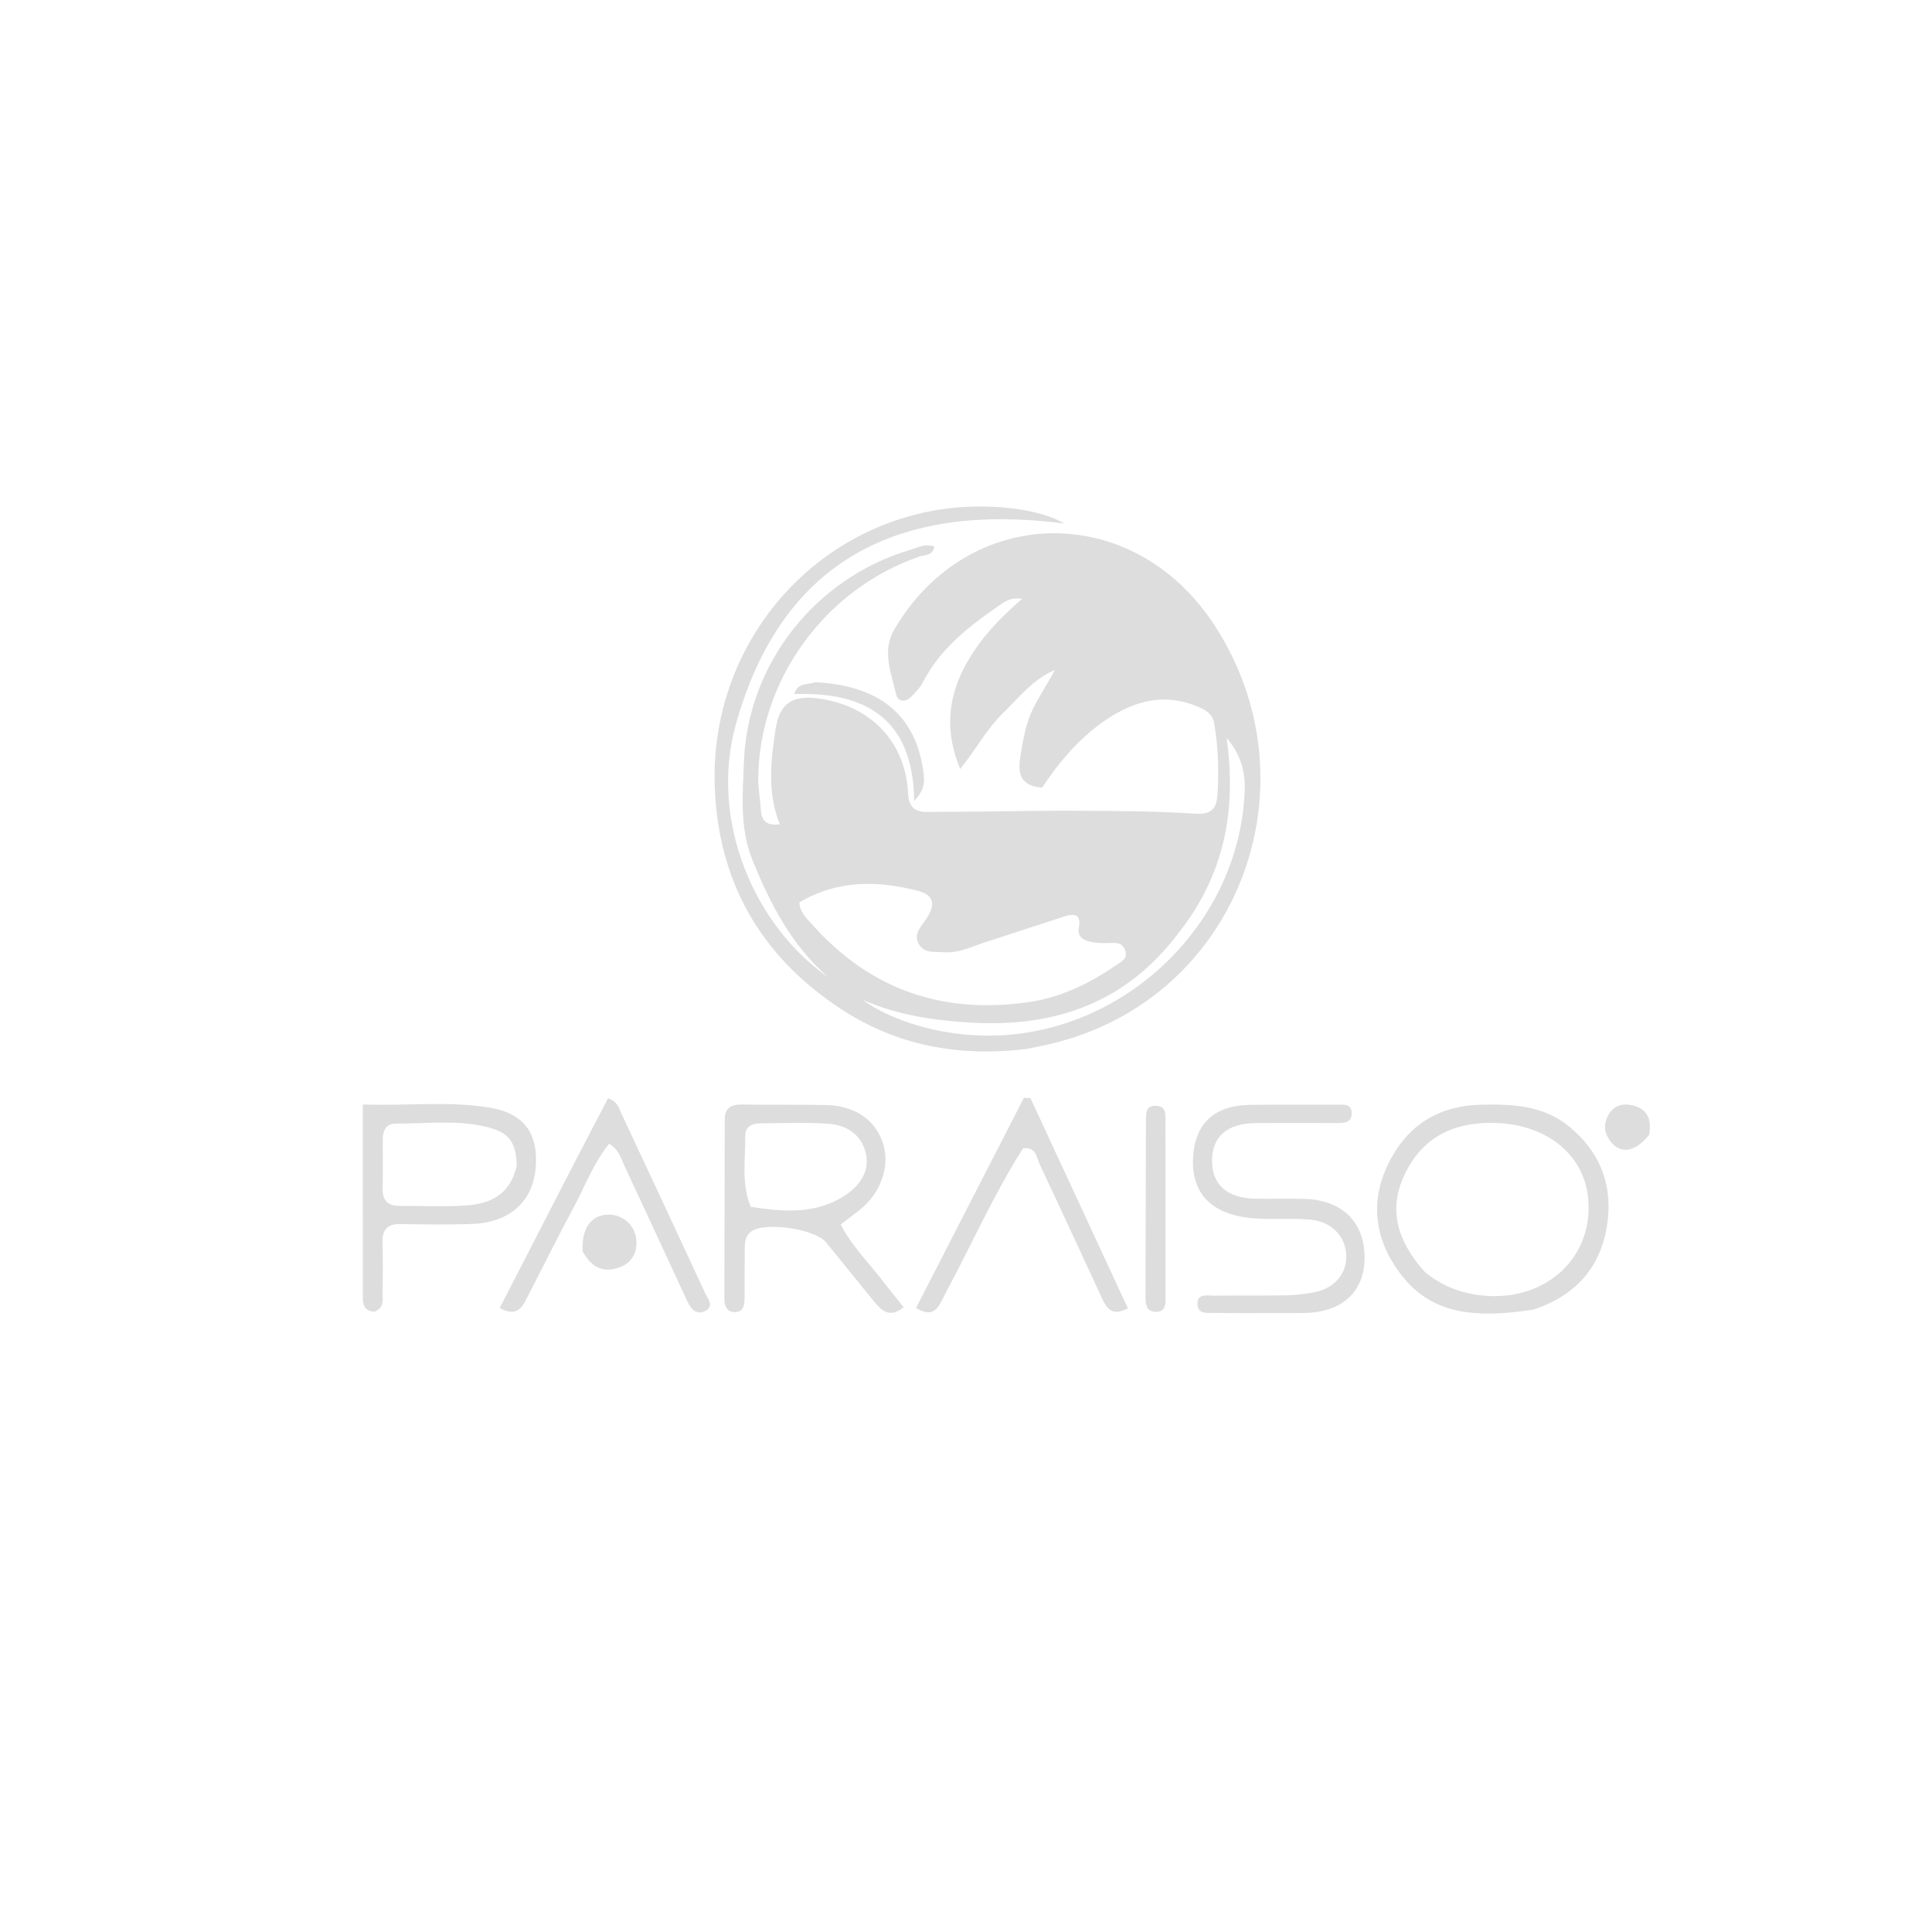
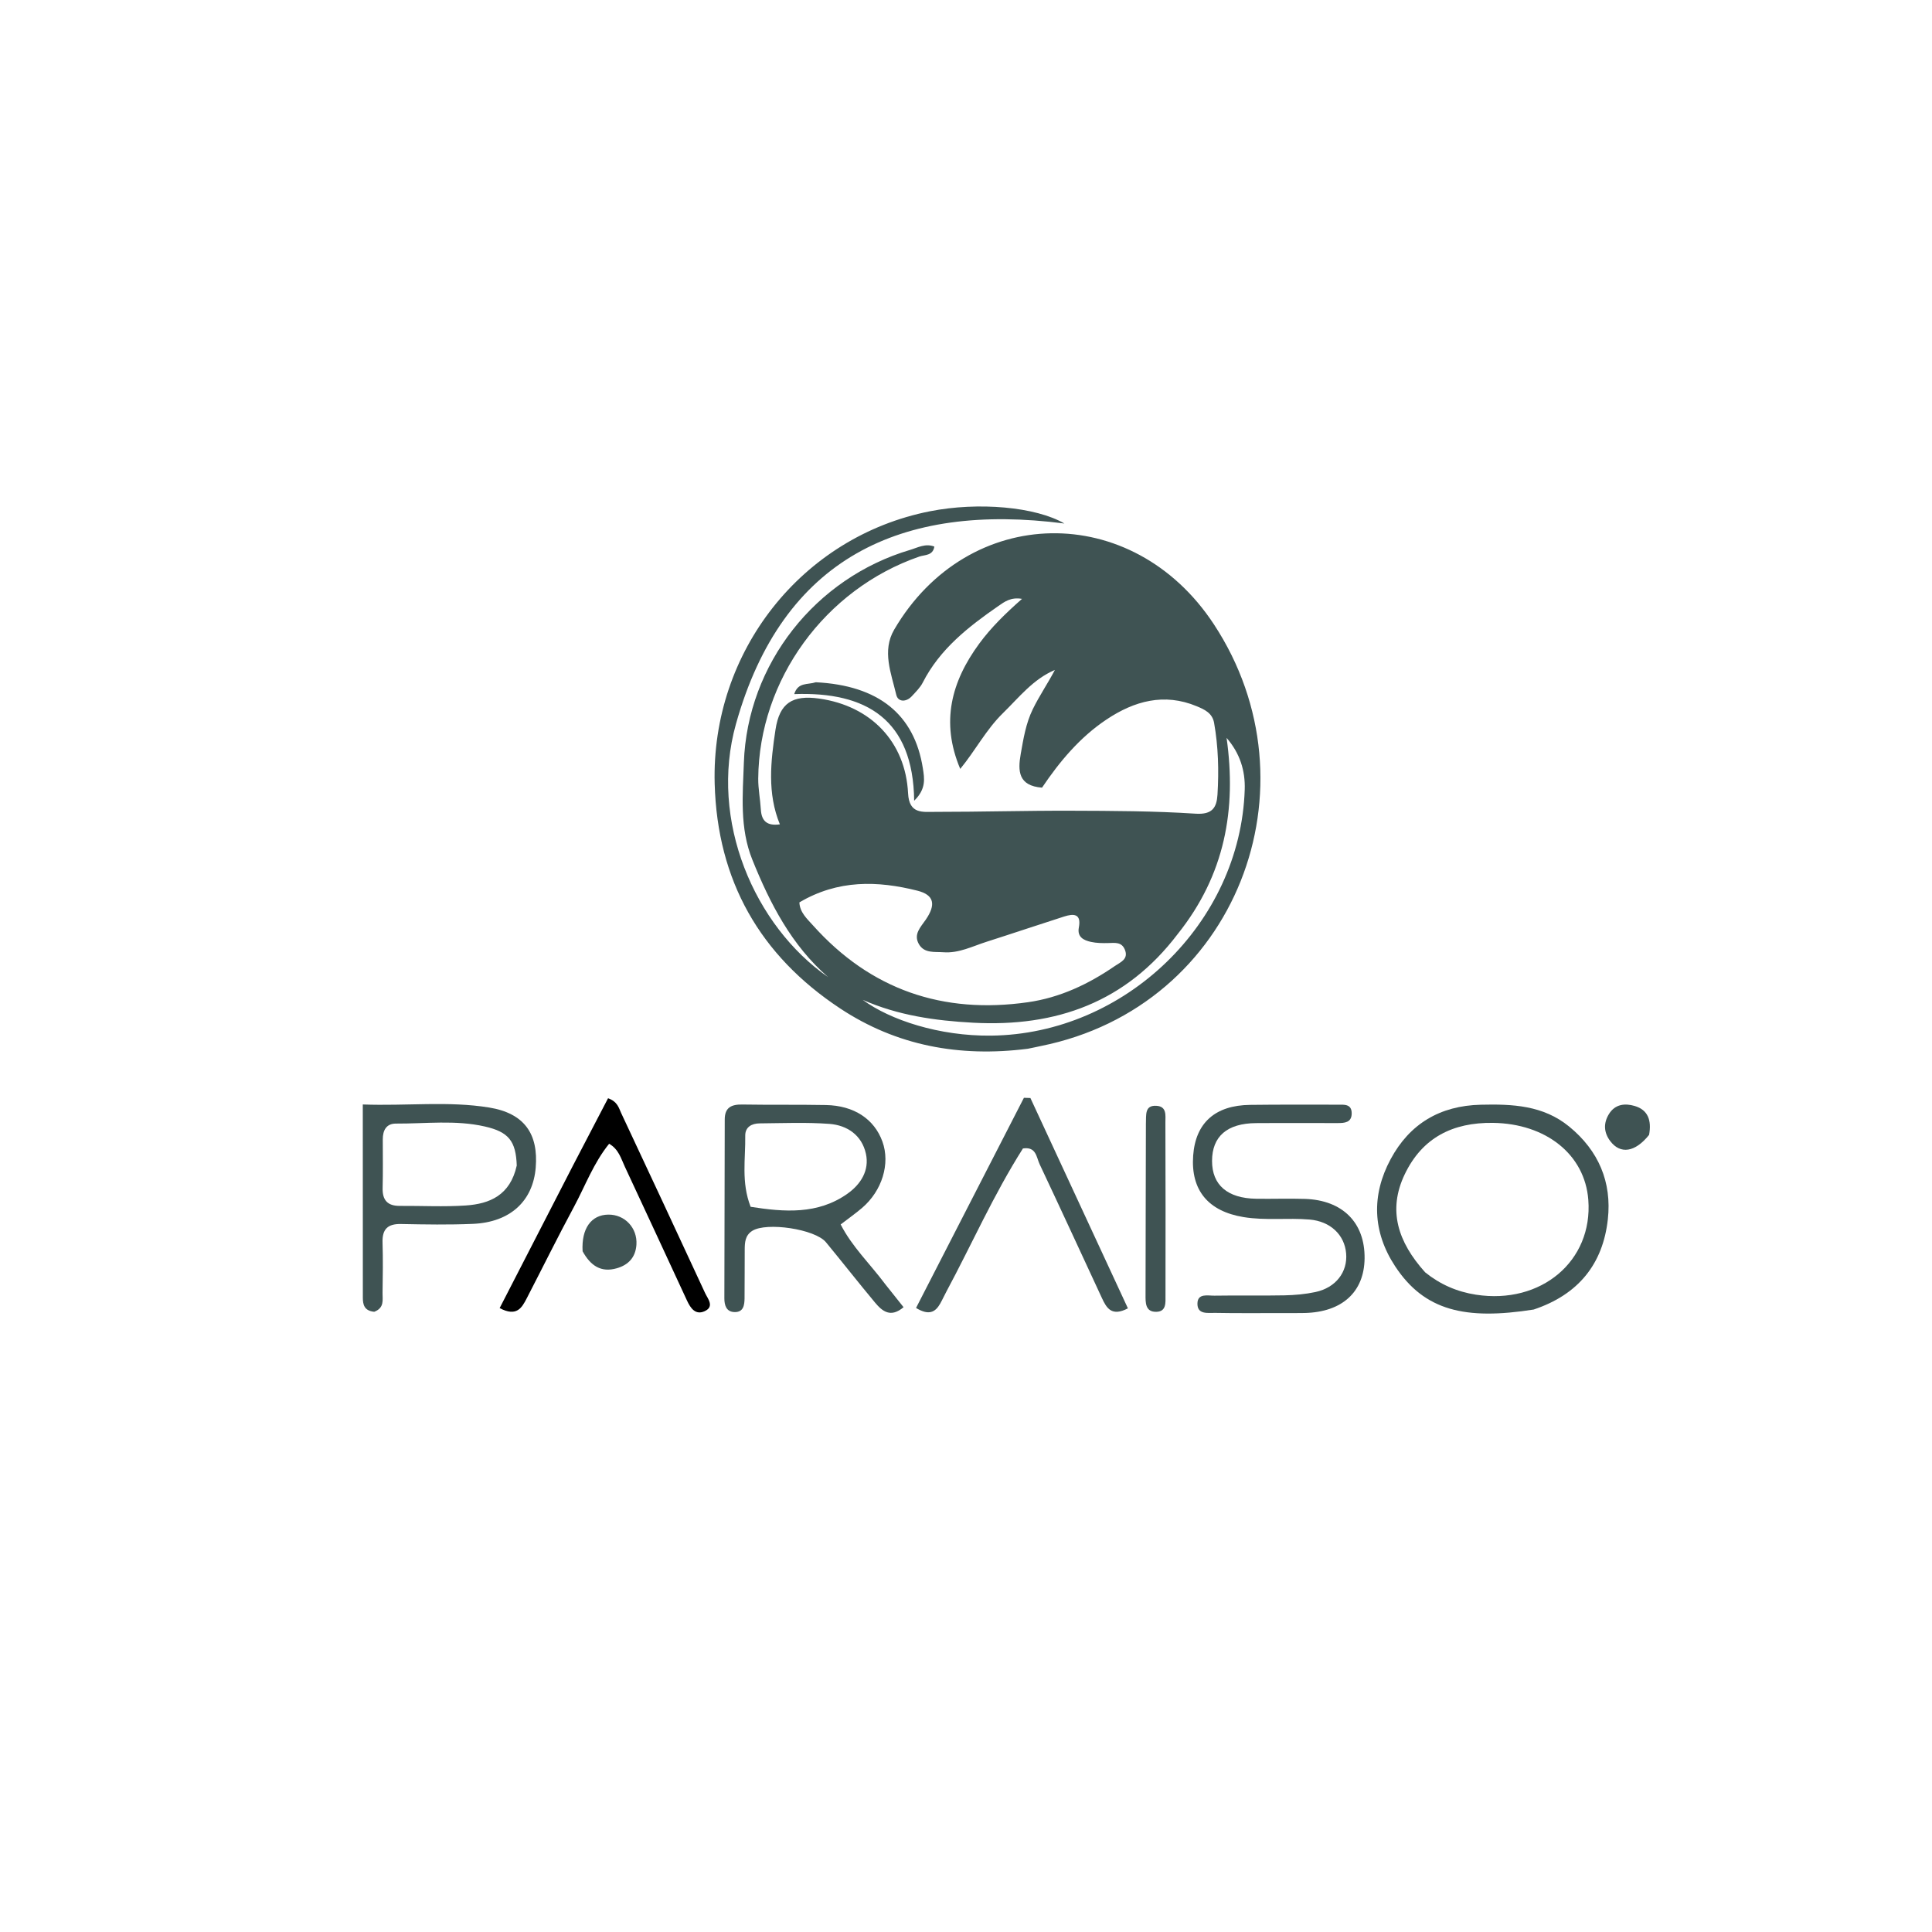
<svg xmlns="http://www.w3.org/2000/svg" version="1.1" id="Layer_1" x="0px" y="0px" width="100%" viewBox="0 0 496 496" enable-background="new 0 0 496 496" xml:space="preserve">
-   <path fill="#ddd" opacity="1" stroke="none" d=" M263.846,269.248   C246.265,271.474 230.139,268.455 215.677,258.889   C195.096,245.276 184.155,226.099 183.478,201.196   C182.559,167.334 205.827,137.769 238.718,131.263   C251.213,128.791 265.955,130.131 273.259,134.401   C231.352,128.971 200.898,143.204 188.938,185.879   C182.005,210.615 193.672,237.703 212.609,250.863   C203.2,242.663 197.709,232.025 193.146,220.71   C189.862,212.567 190.681,204.08 190.97,195.814   C191.859,170.416 209.366,148.381 233.624,141.181   C235.59,140.597 237.595,139.428 239.877,140.324   C239.496,142.697 237.413,142.405 236.02,142.887   C211.804,151.27 194.862,174.515 194.66,199.871   C194.639,202.522 195.172,205.173 195.331,207.831   C195.505,210.746 196.883,212.098 200.216,211.634   C196.93,203.64 197.866,195.442 199.088,187.342   C200.125,180.467 203.449,178.379 210.319,179.347   C223.548,181.213 232.472,190.425 233.132,203.687   C233.399,209.05 236.893,208.428 240.033,208.43   C251.683,208.438 263.333,208.099 274.983,208.137   C285.641,208.172 296.319,208.2 306.945,208.896   C311.259,209.179 312.363,207.305 312.564,203.994   C312.938,197.841 312.775,191.688 311.695,185.589   C311.248,183.065 309.256,182.157 307.246,181.318   C298.863,177.821 291.198,179.969 284.092,184.704   C277.223,189.281 271.993,195.56 267.517,202.215   C261.41,201.729 261.277,197.934 262.051,193.559   C262.746,189.627 263.367,185.703 265.16,182.043   C266.84,178.613 268.989,175.476 270.82,171.996   C265.225,174.365 261.627,179.039 257.479,183.089   C253.184,187.282 250.42,192.653 246.524,197.4   C241.432,185.372 244.256,174.965 251.393,165.246   C254.429,161.112 258.083,157.535 262.381,153.745   C259.507,153.247 257.868,154.5 256.321,155.572   C248.624,160.906 241.292,166.612 236.894,175.242   C236.23,176.545 235.103,177.634 234.092,178.732   C232.625,180.323 230.538,180.257 230.095,178.367   C228.811,172.877 226.368,167.104 229.566,161.641   C248.507,129.284 290.737,128.506 311.622,160.25   C338.953,201.79 317.501,258.443 267.209,268.545   C266.23,268.742 265.26,268.985 263.846,269.248  M205.225,231.67   C205.332,234.237 207.201,235.881 208.688,237.543   C223.5,254.096 242.051,260.425 263.915,257.298   C272.147,256.12 279.486,252.641 286.273,247.967   C287.661,247.012 289.805,246.247 288.771,243.77   C287.936,241.77 286.213,242.068 284.522,242.11   C283.04,242.148 281.513,242.128 280.076,241.812   C278.212,241.403 276.505,240.572 276.971,238.12   C277.655,234.523 275.626,234.52 273.176,235.303   C266.53,237.428 259.919,239.663 253.271,241.784   C249.648,242.939 246.156,244.769 242.206,244.471   C239.956,244.302 237.292,244.815 235.9,242.374   C234.456,239.842 236.351,238.024 237.66,236.119   C240.327,232.239 239.851,229.751 235.507,228.659   C225.312,226.096 215.149,225.801 205.225,231.67  M302.347,239.798   C289.113,257.249 271.239,263.713 249.827,262.561   C240.024,262.034 230.525,260.68 221.477,256.683   C228.503,261.854 241.103,266.03 254.467,265.876   C288.803,265.481 318.447,237.009 319.557,202.699   C319.713,197.876 318.347,193.408 314.902,189.436   C317.474,207.758 314.5,224.587 302.347,239.798  z" />
-   <path fill="#ddd" opacity="1" stroke="none" d=" M227.297,329.725   C228.953,331.803 230.386,333.605 231.97,335.596   C228.653,338.406 226.498,336.63 224.646,334.41   C220.384,329.302 216.281,324.061 212.052,318.925   C209.256,315.531 196.755,313.678 193.115,316.002   C191.284,317.171 191.202,318.99 191.191,320.842   C191.165,325.001 191.187,329.161 191.148,333.32   C191.131,335.068 190.867,336.889 188.605,336.849   C186.462,336.811 185.963,335.103 185.965,333.309   C185.985,318.003 186.039,302.697 186.061,287.391   C186.066,284.287 187.809,283.517 190.58,283.563   C197.733,283.681 204.89,283.563 212.043,283.696   C219.246,283.83 224.449,287.289 226.544,293.078   C228.592,298.735 226.479,305.705 221.298,310.124   C219.664,311.518 217.898,312.758 215.825,314.351   C218.745,320.084 223.359,324.449 227.297,329.725  M192.708,309.822   C201.334,311.17 209.935,311.862 217.57,306.457   C220.973,304.048 223.243,300.493 222.304,296.199   C221.271,291.468 217.53,288.876 212.926,288.533   C206.987,288.092 200.992,288.354 195.022,288.404   C193,288.42 191.289,289.324 191.326,291.586   C191.422,297.5 190.244,303.472 192.708,309.822  z" />
-   <path fill="#ddd" opacity="1" stroke="none" d=" M393.739,336.194   C376.145,338.965 365.671,336.49 358.172,325.09   C352.38,316.285 352.042,306.845 357.013,297.596   C361.888,288.525 369.664,283.867 380.145,283.615   C388.288,283.42 396.169,283.753 402.857,289.225   C410.405,295.4 413.834,303.492 412.778,313.04   C411.512,324.489 405.239,332.356 393.739,336.194  M365.878,326.644   C369.71,329.734 374.028,331.631 378.926,332.386   C395.637,334.962 408.962,323.757 407.766,308.045   C406.877,296.36 396.864,288.454 383.284,288.273   C372.969,288.136 365.148,292.064 360.647,301.448   C356.213,310.695 358.871,318.857 365.878,326.644  z" />
-   <path fill="#ddd" opacity="1" stroke="none" d=" M328.95,337.108   C322.96,337.102 317.46,337.162 311.964,337.056   C310.106,337.021 307.345,337.564 307.418,334.612   C307.484,331.952 310.097,332.66 311.766,332.633   C317.762,332.534 323.763,332.674 329.759,332.552   C332.408,332.498 335.096,332.257 337.683,331.709   C342.933,330.596 346.004,326.579 345.591,321.781   C345.18,316.988 341.526,313.548 336.217,313.094   C330.58,312.612 324.907,313.391 319.262,312.464   C310.192,310.974 305.67,305.575 306.321,296.666   C306.934,288.283 311.945,283.763 320.931,283.654   C328.428,283.563 335.926,283.594 343.424,283.602   C345.067,283.603 347.045,283.365 347.02,285.876   C346.996,288.225 345.158,288.32 343.444,288.324   C336.446,288.343 329.448,288.283 322.451,288.336   C315.03,288.391 311.183,291.745 311.169,298.036   C311.156,304.211 315.112,307.639 322.497,307.754   C326.661,307.819 330.831,307.661 334.992,307.792   C344.693,308.1 350.444,313.892 350.329,323.089   C350.221,331.703 344.56,336.86 334.94,337.085   C333.108,337.127 331.275,337.102 328.95,337.108  z" />
-   <path fill="#ddd" opacity="1" stroke="none" d=" M96.075,336.774   C93.461,336.519 93.155,334.859 93.152,333.129   C93.128,316.845 93.138,300.562 93.138,283.551   C104.459,283.962 115.095,282.627 125.57,284.331   C134.645,285.807 138.242,291.116 137.533,299.758   C136.826,308.38 130.963,313.791 121.412,314.203   C115.264,314.467 109.093,314.363 102.937,314.239   C99.514,314.171 98.104,315.585 98.209,318.988   C98.343,323.312 98.282,327.644 98.212,331.971   C98.184,333.715 98.734,335.757 96.075,336.774  M132.665,299.223   C132.445,292.937 130.584,290.607 124.511,289.213   C116.95,287.479 109.281,288.498 101.658,288.457   C99.165,288.443 98.272,290.2 98.271,292.498   C98.268,296.654 98.343,300.813 98.231,304.967   C98.147,308.097 99.475,309.607 102.63,309.586   C108.283,309.547 113.956,309.863 119.584,309.48   C125.723,309.062 130.977,306.869 132.665,299.223  z" />
-   <path fill="#ddd" opacity="1" stroke="none" d=" M262.619,294.843   C255.046,306.779 249.49,319.445 242.962,331.596   C242.41,332.621 241.935,333.689 241.36,334.701   C240.107,336.906 238.432,337.777 235.174,335.787   C244.406,317.802 253.638,299.819 262.869,281.836   C263.424,281.854 263.979,281.872 264.534,281.89   C272.861,299.851 281.187,317.811 289.568,335.889   C285.389,338.086 284.078,335.801 282.901,333.265   C277.576,321.796 272.29,310.308 266.897,298.871   C266.064,297.104 266.047,294.319 262.619,294.843  z" />
-   <path fill="#ddd" opacity="1" stroke="none" d=" M147.119,299.192   C150.248,293.199 153.201,287.531 156.108,281.949   C158.573,282.849 158.861,284.448 159.471,285.75   C166.681,301.134 173.882,316.523 181.01,331.945   C181.691,333.419 183.509,335.424 180.906,336.619   C178.539,337.705 177.269,335.824 176.373,333.894   C171.044,322.415 165.748,310.919 160.384,299.456   C159.43,297.417 158.84,295.053 156.381,293.634   C152.37,298.596 150.259,304.422 147.374,309.783   C143.191,317.556 139.281,325.475 135.228,333.318   C133.977,335.74 132.654,338.145 128.274,335.827   C134.542,323.636 140.742,311.577 147.119,299.192  z" />
-   <path fill="#ddd" opacity="1" stroke="none" d=" M294.185,288.528   C294.283,286.179 293.832,283.697 296.92,283.895   C299.602,284.067 299.186,286.401 299.192,288.129   C299.244,302.955 299.241,317.781 299.216,332.607   C299.213,334.39 299.482,336.72 296.869,336.781   C293.99,336.848 294.093,334.381 294.094,332.409   C294.101,317.919 294.166,303.428 294.185,288.528  z" />
-   <path fill="#ddd" opacity="1" stroke="none" d=" M149.57,321.24   C149.235,315.355 151.812,311.884 156.162,311.825   C160.405,311.767 163.69,315.259 163.388,319.574   C163.163,322.776 161.364,324.74 158.338,325.605   C154.321,326.755 151.633,324.977 149.57,321.24  z" />
-   <path fill="#ddd" opacity="1" stroke="none" d=" M209.434,175.155   C225.568,175.959 234.754,183.43 236.921,197.232   C237.325,199.806 237.834,202.516 234.694,205.565   C234.443,184.723 222.452,177.529 203.898,178.194   C204.889,175.068 207.319,175.854 209.434,175.155  z" />
-   <path fill="#ddd" opacity="1" stroke="none" d=" M423.367,291.355   C419.767,295.862 415.99,296.373 413.409,292.97   C411.746,290.777 411.597,288.384 413.064,286.003   C414.646,283.436 417.189,283.209 419.657,283.93   C423.093,284.934 424.051,287.633 423.367,291.355  z" />
+   <path fill="#3f5353" stroke="none" d=" M263.846,269.248   C246.265,271.474 230.139,268.455 215.677,258.889   C195.096,245.276 184.155,226.099 183.478,201.196   C182.559,167.334 205.827,137.769 238.718,131.263   C251.213,128.791 265.955,130.131 273.259,134.401   C231.352,128.971 200.898,143.204 188.938,185.879   C182.005,210.615 193.672,237.703 212.609,250.863   C203.2,242.663 197.709,232.025 193.146,220.71   C189.862,212.567 190.681,204.08 190.97,195.814   C191.859,170.416 209.366,148.381 233.624,141.181   C235.59,140.597 237.595,139.428 239.877,140.324   C239.496,142.697 237.413,142.405 236.02,142.887   C211.804,151.27 194.862,174.515 194.66,199.871   C194.639,202.522 195.172,205.173 195.331,207.831   C195.505,210.746 196.883,212.098 200.216,211.634   C196.93,203.64 197.866,195.442 199.088,187.342   C200.125,180.467 203.449,178.379 210.319,179.347   C223.548,181.213 232.472,190.425 233.132,203.687   C233.399,209.05 236.893,208.428 240.033,208.43   C251.683,208.438 263.333,208.099 274.983,208.137   C285.641,208.172 296.319,208.2 306.945,208.896   C311.259,209.179 312.363,207.305 312.564,203.994   C312.938,197.841 312.775,191.688 311.695,185.589   C311.248,183.065 309.256,182.157 307.246,181.318   C298.863,177.821 291.198,179.969 284.092,184.704   C277.223,189.281 271.993,195.56 267.517,202.215   C261.41,201.729 261.277,197.934 262.051,193.559   C262.746,189.627 263.367,185.703 265.16,182.043   C266.84,178.613 268.989,175.476 270.82,171.996   C265.225,174.365 261.627,179.039 257.479,183.089   C253.184,187.282 250.42,192.653 246.524,197.4   C241.432,185.372 244.256,174.965 251.393,165.246   C254.429,161.112 258.083,157.535 262.381,153.745   C259.507,153.247 257.868,154.5 256.321,155.572   C248.624,160.906 241.292,166.612 236.894,175.242   C236.23,176.545 235.103,177.634 234.092,178.732   C232.625,180.323 230.538,180.257 230.095,178.367   C228.811,172.877 226.368,167.104 229.566,161.641   C248.507,129.284 290.737,128.506 311.622,160.25   C338.953,201.79 317.501,258.443 267.209,268.545   C266.23,268.742 265.26,268.985 263.846,269.248  M205.225,231.67   C205.332,234.237 207.201,235.881 208.688,237.543   C223.5,254.096 242.051,260.425 263.915,257.298   C272.147,256.12 279.486,252.641 286.273,247.967   C287.661,247.012 289.805,246.247 288.771,243.77   C287.936,241.77 286.213,242.068 284.522,242.11   C283.04,242.148 281.513,242.128 280.076,241.812   C278.212,241.403 276.505,240.572 276.971,238.12   C277.655,234.523 275.626,234.52 273.176,235.303   C266.53,237.428 259.919,239.663 253.271,241.784   C249.648,242.939 246.156,244.769 242.206,244.471   C239.956,244.302 237.292,244.815 235.9,242.374   C234.456,239.842 236.351,238.024 237.66,236.119   C240.327,232.239 239.851,229.751 235.507,228.659   C225.312,226.096 215.149,225.801 205.225,231.67  M302.347,239.798   C289.113,257.249 271.239,263.713 249.827,262.561   C240.024,262.034 230.525,260.68 221.477,256.683   C228.503,261.854 241.103,266.03 254.467,265.876   C288.803,265.481 318.447,237.009 319.557,202.699   C319.713,197.876 318.347,193.408 314.902,189.436   C317.474,207.758 314.5,224.587 302.347,239.798  z" />
+   <path fill="#3f5353" stroke="none" d=" M227.297,329.725   C228.953,331.803 230.386,333.605 231.97,335.596   C228.653,338.406 226.498,336.63 224.646,334.41   C220.384,329.302 216.281,324.061 212.052,318.925   C209.256,315.531 196.755,313.678 193.115,316.002   C191.284,317.171 191.202,318.99 191.191,320.842   C191.165,325.001 191.187,329.161 191.148,333.32   C191.131,335.068 190.867,336.889 188.605,336.849   C186.462,336.811 185.963,335.103 185.965,333.309   C185.985,318.003 186.039,302.697 186.061,287.391   C186.066,284.287 187.809,283.517 190.58,283.563   C197.733,283.681 204.89,283.563 212.043,283.696   C219.246,283.83 224.449,287.289 226.544,293.078   C228.592,298.735 226.479,305.705 221.298,310.124   C219.664,311.518 217.898,312.758 215.825,314.351   C218.745,320.084 223.359,324.449 227.297,329.725  M192.708,309.822   C201.334,311.17 209.935,311.862 217.57,306.457   C220.973,304.048 223.243,300.493 222.304,296.199   C221.271,291.468 217.53,288.876 212.926,288.533   C206.987,288.092 200.992,288.354 195.022,288.404   C193,288.42 191.289,289.324 191.326,291.586   C191.422,297.5 190.244,303.472 192.708,309.822  z" />
+   <path fill="#3f5353" stroke="none" d=" M393.739,336.194   C376.145,338.965 365.671,336.49 358.172,325.09   C352.38,316.285 352.042,306.845 357.013,297.596   C361.888,288.525 369.664,283.867 380.145,283.615   C388.288,283.42 396.169,283.753 402.857,289.225   C410.405,295.4 413.834,303.492 412.778,313.04   C411.512,324.489 405.239,332.356 393.739,336.194  M365.878,326.644   C369.71,329.734 374.028,331.631 378.926,332.386   C395.637,334.962 408.962,323.757 407.766,308.045   C406.877,296.36 396.864,288.454 383.284,288.273   C372.969,288.136 365.148,292.064 360.647,301.448   C356.213,310.695 358.871,318.857 365.878,326.644  z" />
+   <path fill="#3f5353" stroke="none" d=" M328.95,337.108   C322.96,337.102 317.46,337.162 311.964,337.056   C310.106,337.021 307.345,337.564 307.418,334.612   C307.484,331.952 310.097,332.66 311.766,332.633   C317.762,332.534 323.763,332.674 329.759,332.552   C332.408,332.498 335.096,332.257 337.683,331.709   C342.933,330.596 346.004,326.579 345.591,321.781   C345.18,316.988 341.526,313.548 336.217,313.094   C330.58,312.612 324.907,313.391 319.262,312.464   C310.192,310.974 305.67,305.575 306.321,296.666   C306.934,288.283 311.945,283.763 320.931,283.654   C328.428,283.563 335.926,283.594 343.424,283.602   C345.067,283.603 347.045,283.365 347.02,285.876   C346.996,288.225 345.158,288.32 343.444,288.324   C336.446,288.343 329.448,288.283 322.451,288.336   C315.03,288.391 311.183,291.745 311.169,298.036   C311.156,304.211 315.112,307.639 322.497,307.754   C326.661,307.819 330.831,307.661 334.992,307.792   C344.693,308.1 350.444,313.892 350.329,323.089   C350.221,331.703 344.56,336.86 334.94,337.085   C333.108,337.127 331.275,337.102 328.95,337.108  z" />
+   <path fill="#3f5353" stroke="none" d=" M96.075,336.774   C93.461,336.519 93.155,334.859 93.152,333.129   C93.128,316.845 93.138,300.562 93.138,283.551   C104.459,283.962 115.095,282.627 125.57,284.331   C134.645,285.807 138.242,291.116 137.533,299.758   C136.826,308.38 130.963,313.791 121.412,314.203   C115.264,314.467 109.093,314.363 102.937,314.239   C99.514,314.171 98.104,315.585 98.209,318.988   C98.343,323.312 98.282,327.644 98.212,331.971   C98.184,333.715 98.734,335.757 96.075,336.774  M132.665,299.223   C132.445,292.937 130.584,290.607 124.511,289.213   C116.95,287.479 109.281,288.498 101.658,288.457   C99.165,288.443 98.272,290.2 98.271,292.498   C98.268,296.654 98.343,300.813 98.231,304.967   C98.147,308.097 99.475,309.607 102.63,309.586   C108.283,309.547 113.956,309.863 119.584,309.48   C125.723,309.062 130.977,306.869 132.665,299.223  z" />
+   <path fill="#3f5353" stroke="none" d=" M262.619,294.843   C255.046,306.779 249.49,319.445 242.962,331.596   C242.41,332.621 241.935,333.689 241.36,334.701   C240.107,336.906 238.432,337.777 235.174,335.787   C244.406,317.802 253.638,299.819 262.869,281.836   C263.424,281.854 263.979,281.872 264.534,281.89   C272.861,299.851 281.187,317.811 289.568,335.889   C285.389,338.086 284.078,335.801 282.901,333.265   C277.576,321.796 272.29,310.308 266.897,298.871   C266.064,297.104 266.047,294.319 262.619,294.843  z" />
+   <path fill="##3f5353" stroke="none" d=" M147.119,299.192   C150.248,293.199 153.201,287.531 156.108,281.949   C158.573,282.849 158.861,284.448 159.471,285.75   C166.681,301.134 173.882,316.523 181.01,331.945   C181.691,333.419 183.509,335.424 180.906,336.619   C178.539,337.705 177.269,335.824 176.373,333.894   C171.044,322.415 165.748,310.919 160.384,299.456   C159.43,297.417 158.84,295.053 156.381,293.634   C152.37,298.596 150.259,304.422 147.374,309.783   C143.191,317.556 139.281,325.475 135.228,333.318   C133.977,335.74 132.654,338.145 128.274,335.827   C134.542,323.636 140.742,311.577 147.119,299.192  z" />
+   <path fill="#3f5353" stroke="none" d=" M294.185,288.528   C294.283,286.179 293.832,283.697 296.92,283.895   C299.602,284.067 299.186,286.401 299.192,288.129   C299.244,302.955 299.241,317.781 299.216,332.607   C299.213,334.39 299.482,336.72 296.869,336.781   C293.99,336.848 294.093,334.381 294.094,332.409   C294.101,317.919 294.166,303.428 294.185,288.528  z" />
+   <path fill="#3f5353" stroke="none" d=" M149.57,321.24   C149.235,315.355 151.812,311.884 156.162,311.825   C160.405,311.767 163.69,315.259 163.388,319.574   C163.163,322.776 161.364,324.74 158.338,325.605   C154.321,326.755 151.633,324.977 149.57,321.24  z" />
+   <path fill="#3f5353" stroke="none" d=" M209.434,175.155   C225.568,175.959 234.754,183.43 236.921,197.232   C237.325,199.806 237.834,202.516 234.694,205.565   C234.443,184.723 222.452,177.529 203.898,178.194   C204.889,175.068 207.319,175.854 209.434,175.155  z" />
+   <path fill="#3f5353" stroke="none" d=" M423.367,291.355   C419.767,295.862 415.99,296.373 413.409,292.97   C411.746,290.777 411.597,288.384 413.064,286.003   C414.646,283.436 417.189,283.209 419.657,283.93   C423.093,284.934 424.051,287.633 423.367,291.355  z" />
</svg>
